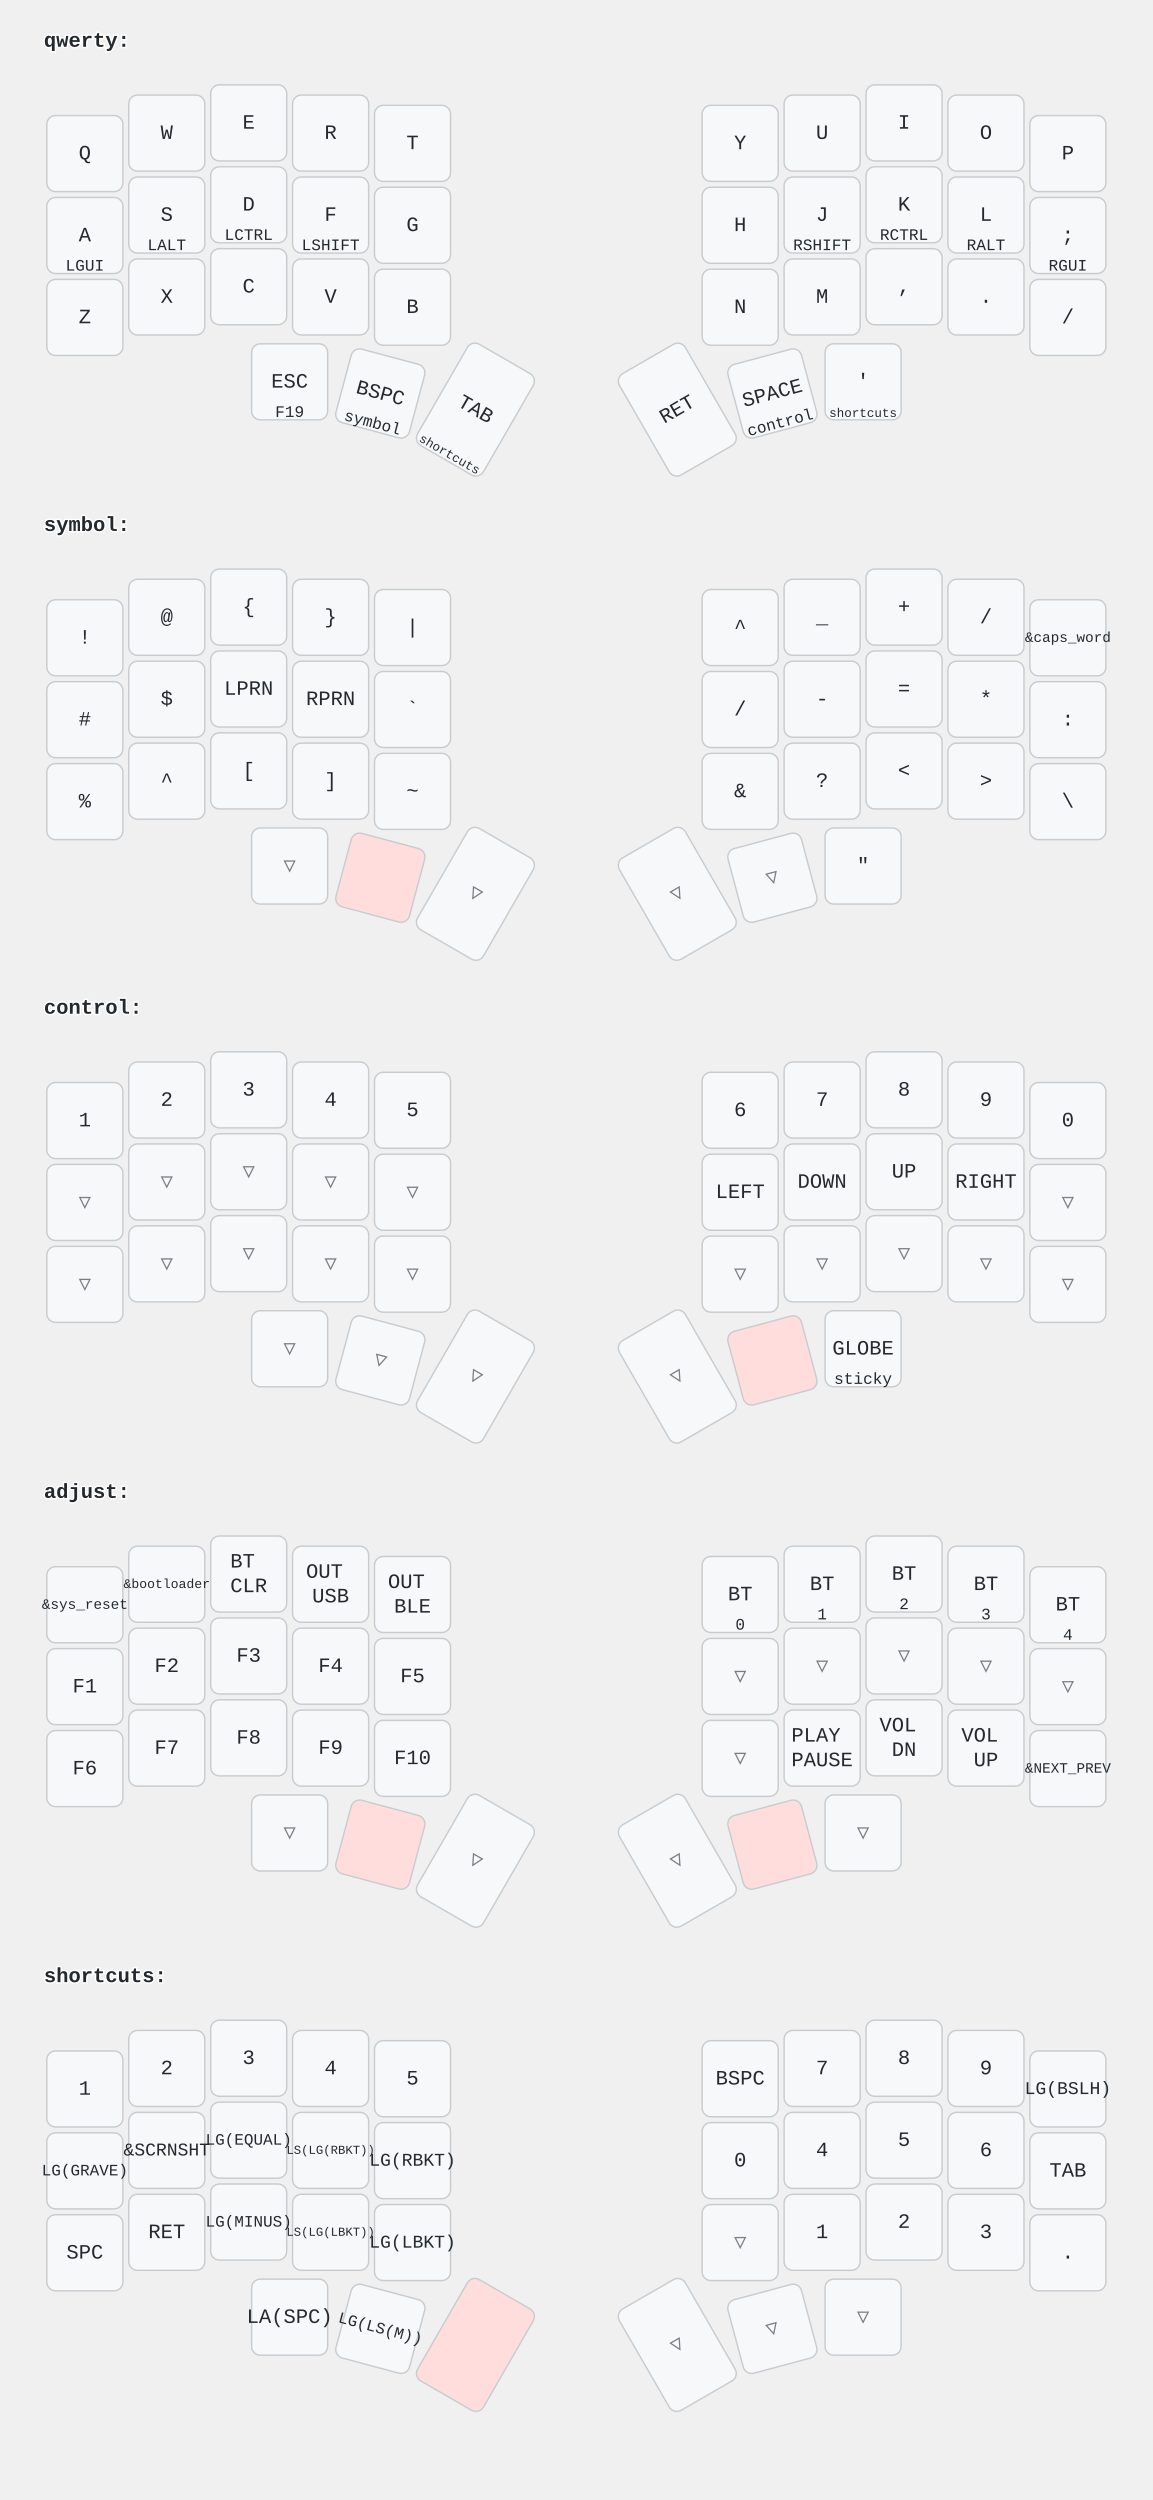
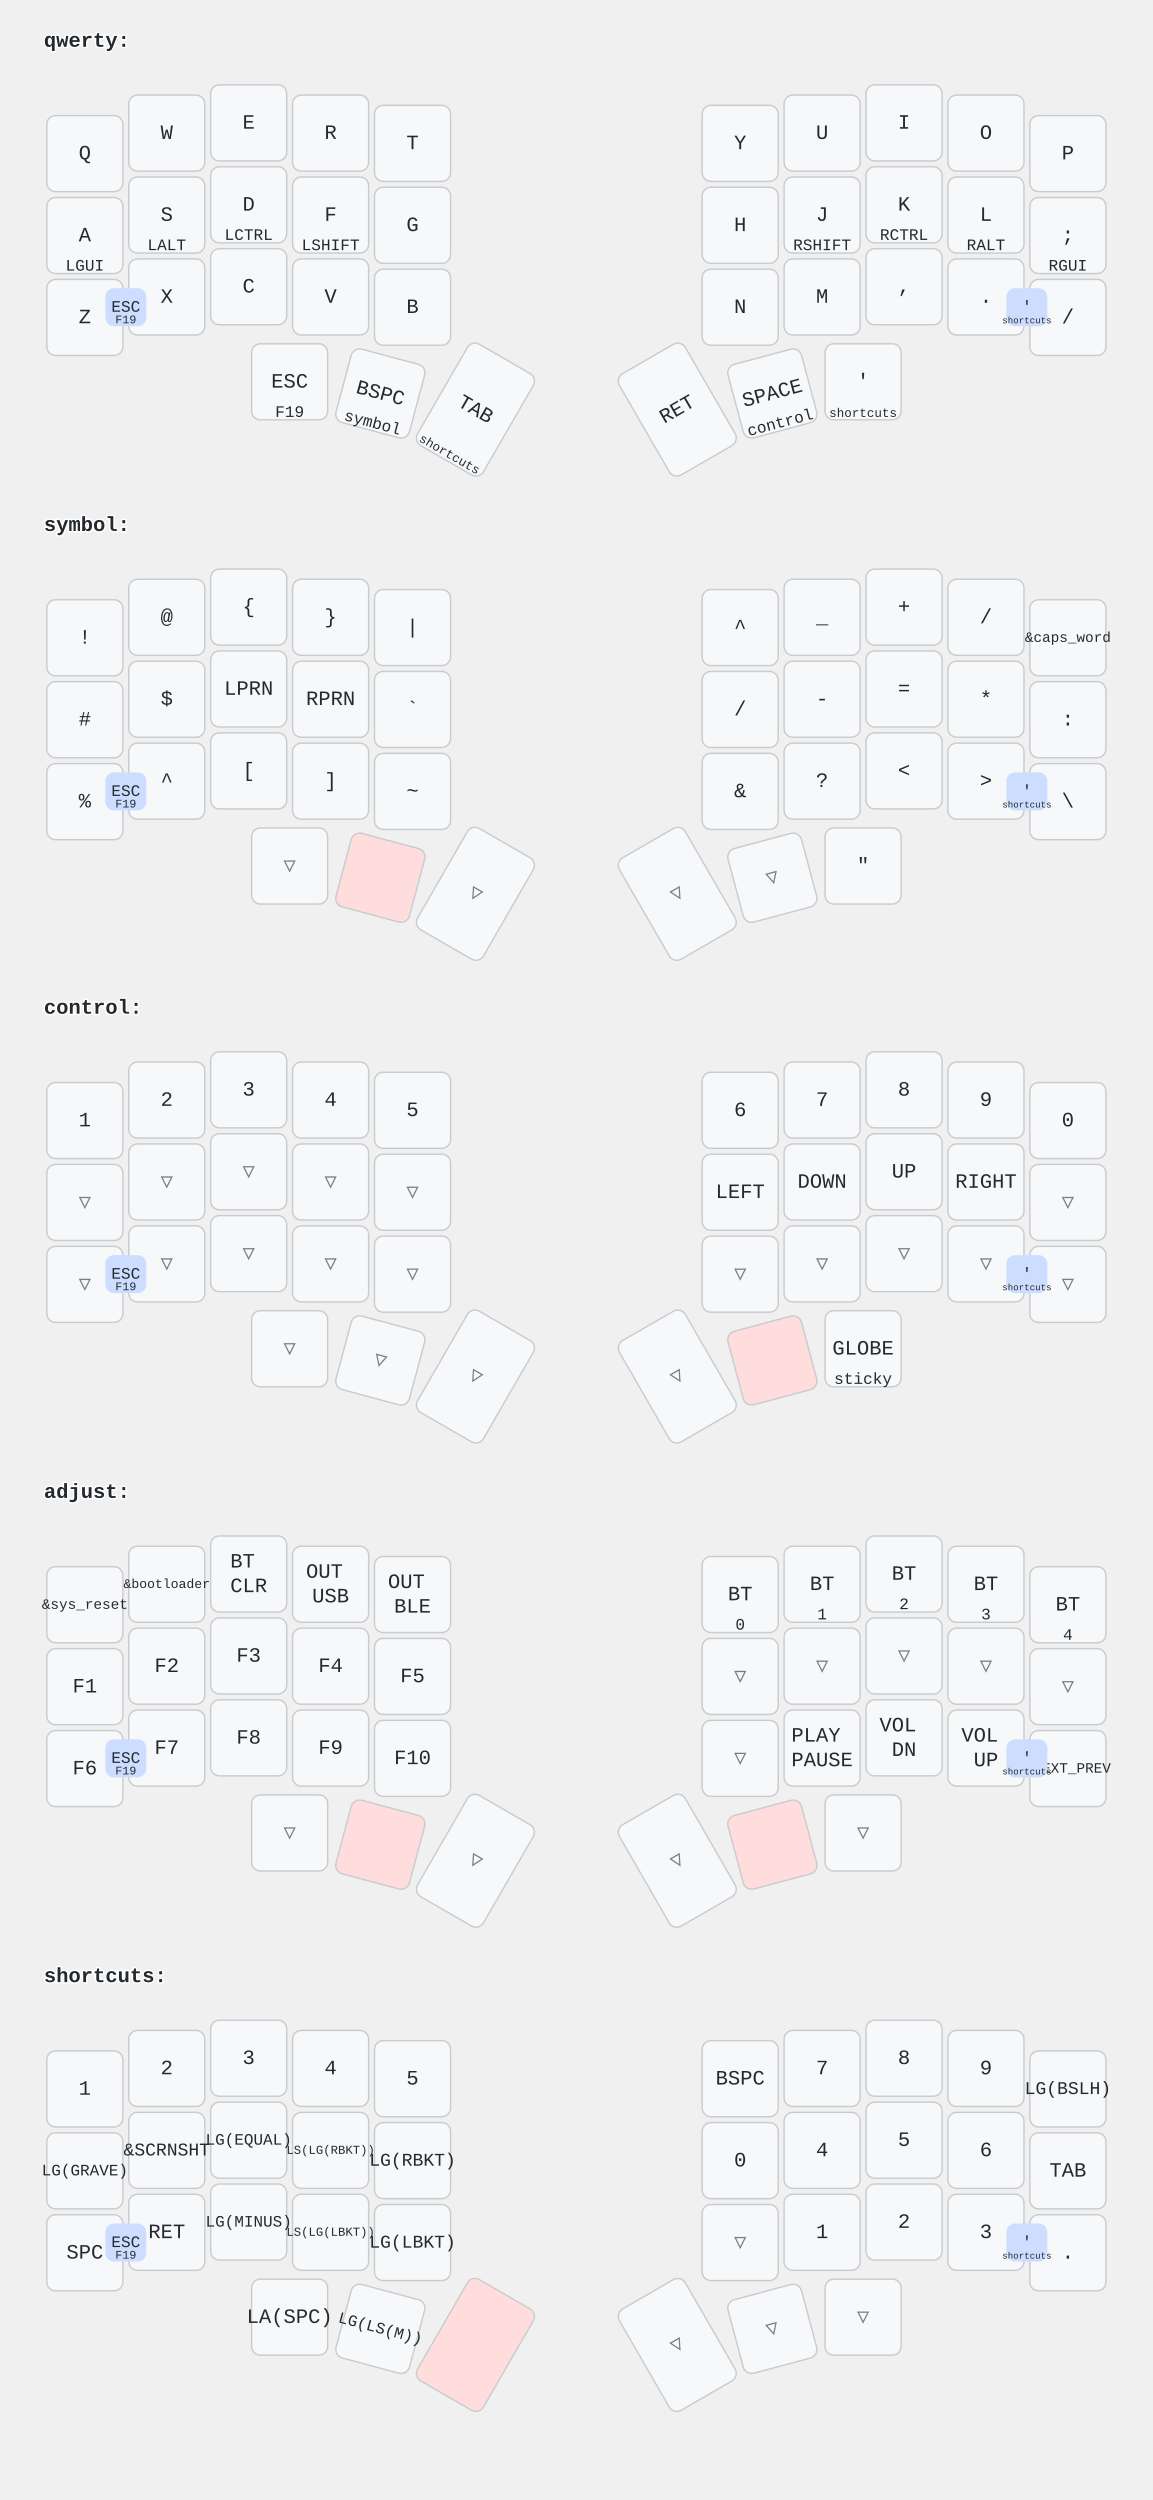
<svg xmlns="http://www.w3.org/2000/svg" width="788" height="1709" viewBox="0 0 788 1709" class="keymap">
  <style>/* inherit to force styles through use tags */
svg path {
    fill: inherit;
}

/* font and background color specifications */
svg.keymap {
    font-family: SFMono-Regular,Consolas,Liberation Mono,Menlo,monospace;
    font-size: 14px;
    font-kerning: normal;
    text-rendering: optimizeLegibility;
    fill: #24292e;
}

/* default key styling */
rect.key {
    fill: #f6f8fa;
    stroke: #c9cccf;
    stroke-width: 1;
}

/* default key side styling, only used is draw_key_sides is set */
rect.side {
    filter: brightness(90%);
}

/* color accent for combo boxes */
rect.combo, rect.combo-separate {
    fill: #cdf;
}

/* color accent for held keys */
rect.held, rect.combo.held {
    fill: #fdd;
}

/* color accent for ghost (optional) keys */
rect.ghost, rect.combo.ghost {
    stroke-dasharray: 4, 4;
    stroke-width: 2;
}

text {
    text-anchor: middle;
    dominant-baseline: middle;
}

/* styling for layer labels */
text.label {
    font-weight: bold;
    text-anchor: start;
    stroke: white;
    stroke-width: 2;
    paint-order: stroke;
}

/* styling for combo tap, and key hold/shifted label text */
text.combo, text.hold, text.shifted {
    font-size: 11px;
}

text.hold {
    text-anchor: middle;
    dominant-baseline: auto;
}

text.shifted {
    text-anchor: middle;
    dominant-baseline: hanging;
}

/* styling for hold/shifted label text in combo box */
text.combo.hold, text.combo.shifted {
    font-size: 8px;
}

/* lighter symbol for transparent keys */
text.trans {
    fill: #7b7e81;
}

/* styling for combo dendrons */
path.combo {
    stroke-width: 1;
    stroke: gray;
    fill: none;
}

/* Start Tabler Icons Cleanup */
/* cannot use height/width with glyphs */
.icon-tabler &gt; path {
    fill: inherit;
    stroke: inherit;
    stroke-width: 2;
}
/* hide tabler's default box */
.icon-tabler &gt; path[stroke="none"][fill="none"] {
    visibility: hidden;
}
/* End Tabler Icons Cleanup */
</style>
  <g transform="translate(30, 0)" class="layer-qwerty">
    <text x="0" y="28" class="label">qwerty:</text>
    <g transform="translate(0, 56)">
      <g transform="translate(28, 49)" class="key keypos-0">
        <rect rx="6" ry="6" x="-26" y="-26" width="52" height="52" class="key" />
        <text x="0" y="0" class="key tap">Q</text>
      </g>
      <g transform="translate(84, 35)" class="key keypos-1">
        <rect rx="6" ry="6" x="-26" y="-26" width="52" height="52" class="key" />
        <text x="0" y="0" class="key tap">W</text>
      </g>
      <g transform="translate(140, 28)" class="key keypos-2">
        <rect rx="6" ry="6" x="-26" y="-26" width="52" height="52" class="key" />
        <text x="0" y="0" class="key tap">E</text>
      </g>
      <g transform="translate(196, 35)" class="key keypos-3">
        <rect rx="6" ry="6" x="-26" y="-26" width="52" height="52" class="key" />
        <text x="0" y="0" class="key tap">R</text>
      </g>
      <g transform="translate(252, 42)" class="key keypos-4">
        <rect rx="6" ry="6" x="-26" y="-26" width="52" height="52" class="key" />
        <text x="0" y="0" class="key tap">T</text>
      </g>
      <g transform="translate(476, 42)" class="key keypos-5">
        <rect rx="6" ry="6" x="-26" y="-26" width="52" height="52" class="key" />
        <text x="0" y="0" class="key tap">Y</text>
      </g>
      <g transform="translate(532, 35)" class="key keypos-6">
        <rect rx="6" ry="6" x="-26" y="-26" width="52" height="52" class="key" />
        <text x="0" y="0" class="key tap">U</text>
      </g>
      <g transform="translate(588, 28)" class="key keypos-7">
        <rect rx="6" ry="6" x="-26" y="-26" width="52" height="52" class="key" />
        <text x="0" y="0" class="key tap">I</text>
      </g>
      <g transform="translate(644, 35)" class="key keypos-8">
        <rect rx="6" ry="6" x="-26" y="-26" width="52" height="52" class="key" />
        <text x="0" y="0" class="key tap">O</text>
      </g>
      <g transform="translate(700, 49)" class="key keypos-9">
        <rect rx="6" ry="6" x="-26" y="-26" width="52" height="52" class="key" />
        <text x="0" y="0" class="key tap">P</text>
      </g>
      <g transform="translate(28, 105)" class="key keypos-10">
        <rect rx="6" ry="6" x="-26" y="-26" width="52" height="52" class="key" />
        <text x="0" y="0" class="key tap">A</text>
        <text x="0" y="24" class="key hold">LGUI</text>
      </g>
      <g transform="translate(84, 91)" class="key keypos-11">
        <rect rx="6" ry="6" x="-26" y="-26" width="52" height="52" class="key" />
        <text x="0" y="0" class="key tap">S</text>
        <text x="0" y="24" class="key hold">LALT</text>
      </g>
      <g transform="translate(140, 84)" class="key keypos-12">
        <rect rx="6" ry="6" x="-26" y="-26" width="52" height="52" class="key" />
        <text x="0" y="0" class="key tap">D</text>
        <text x="0" y="24" class="key hold">LCTRL</text>
      </g>
      <g transform="translate(196, 91)" class="key keypos-13">
        <rect rx="6" ry="6" x="-26" y="-26" width="52" height="52" class="key" />
        <text x="0" y="0" class="key tap">F</text>
        <text x="0" y="24" class="key hold">LSHIFT</text>
      </g>
      <g transform="translate(252, 98)" class="key keypos-14">
        <rect rx="6" ry="6" x="-26" y="-26" width="52" height="52" class="key" />
        <text x="0" y="0" class="key tap">G</text>
      </g>
      <g transform="translate(476, 98)" class="key keypos-15">
        <rect rx="6" ry="6" x="-26" y="-26" width="52" height="52" class="key" />
        <text x="0" y="0" class="key tap">H</text>
      </g>
      <g transform="translate(532, 91)" class="key keypos-16">
        <rect rx="6" ry="6" x="-26" y="-26" width="52" height="52" class="key" />
        <text x="0" y="0" class="key tap">J</text>
        <text x="0" y="24" class="key hold">RSHIFT</text>
      </g>
      <g transform="translate(588, 84)" class="key keypos-17">
        <rect rx="6" ry="6" x="-26" y="-26" width="52" height="52" class="key" />
        <text x="0" y="0" class="key tap">K</text>
        <text x="0" y="24" class="key hold">RCTRL</text>
      </g>
      <g transform="translate(644, 91)" class="key keypos-18">
        <rect rx="6" ry="6" x="-26" y="-26" width="52" height="52" class="key" />
        <text x="0" y="0" class="key tap">L</text>
        <text x="0" y="24" class="key hold">RALT</text>
      </g>
      <g transform="translate(700, 105)" class="key keypos-19">
        <rect rx="6" ry="6" x="-26" y="-26" width="52" height="52" class="key" />
        <text x="0" y="0" class="key tap">;</text>
        <text x="0" y="24" class="key hold">RGUI</text>
      </g>
      <g transform="translate(28, 161)" class="key keypos-20">
        <rect rx="6" ry="6" x="-26" y="-26" width="52" height="52" class="key" />
        <text x="0" y="0" class="key tap">Z</text>
      </g>
      <g transform="translate(84, 147)" class="key keypos-21">
        <rect rx="6" ry="6" x="-26" y="-26" width="52" height="52" class="key" />
        <text x="0" y="0" class="key tap">X</text>
      </g>
      <g transform="translate(140, 140)" class="key keypos-22">
        <rect rx="6" ry="6" x="-26" y="-26" width="52" height="52" class="key" />
        <text x="0" y="0" class="key tap">C</text>
      </g>
      <g transform="translate(196, 147)" class="key keypos-23">
        <rect rx="6" ry="6" x="-26" y="-26" width="52" height="52" class="key" />
        <text x="0" y="0" class="key tap">V</text>
      </g>
      <g transform="translate(252, 154)" class="key keypos-24">
        <rect rx="6" ry="6" x="-26" y="-26" width="52" height="52" class="key" />
        <text x="0" y="0" class="key tap">B</text>
      </g>
      <g transform="translate(476, 154)" class="key keypos-25">
        <rect rx="6" ry="6" x="-26" y="-26" width="52" height="52" class="key" />
        <text x="0" y="0" class="key tap">N</text>
      </g>
      <g transform="translate(532, 147)" class="key keypos-26">
        <rect rx="6" ry="6" x="-26" y="-26" width="52" height="52" class="key" />
        <text x="0" y="0" class="key tap">M</text>
      </g>
      <g transform="translate(588, 140)" class="key keypos-27">
        <rect rx="6" ry="6" x="-26" y="-26" width="52" height="52" class="key" />
        <text x="0" y="0" class="key tap">,</text>
      </g>
      <g transform="translate(644, 147)" class="key keypos-28">
        <rect rx="6" ry="6" x="-26" y="-26" width="52" height="52" class="key" />
        <text x="0" y="0" class="key tap">.</text>
      </g>
      <g transform="translate(700, 161)" class="key keypos-29">
        <rect rx="6" ry="6" x="-26" y="-26" width="52" height="52" class="key" />
        <text x="0" y="0" class="key tap">/</text>
      </g>
      <g transform="translate(168, 205)" class="key keypos-30">
        <rect rx="6" ry="6" x="-26" y="-26" width="52" height="52" class="key" />
        <text x="0" y="0" class="key tap">ESC</text>
        <text x="0" y="24" class="key hold">F19</text>
      </g>
      <g transform="translate(230, 213) rotate(15.0)" class="key keypos-31">
        <rect rx="6" ry="6" x="-26" y="-26" width="52" height="52" class="key" />
        <text x="0" y="0" class="key tap">BSPC</text>
        <text x="0" y="24" class="key hold">symbol</text>
      </g>
      <g transform="translate(295, 224) rotate(30.0)" class="key keypos-32">
        <rect rx="6" ry="6" x="-26" y="-40" width="52" height="80" class="key" />
        <text x="0" y="0" class="key tap">TAB</text>
        <text x="0" y="38" class="key hold">
          <tspan style="font-size: 78%">shortcuts</tspan>
        </text>
      </g>
      <g transform="translate(433, 224) rotate(-30.0)" class="key keypos-33">
        <rect rx="6" ry="6" x="-26" y="-40" width="52" height="80" class="key" />
        <text x="0" y="0" class="key tap">RET</text>
      </g>
      <g transform="translate(498, 213) rotate(-15.0)" class="key keypos-34">
        <rect rx="6" ry="6" x="-26" y="-26" width="52" height="52" class="key" />
        <text x="0" y="0" class="key tap">SPACE</text>
        <text x="0" y="24" class="key hold">control</text>
      </g>
      <g transform="translate(560, 205)" class="key keypos-35">
        <rect rx="6" ry="6" x="-26" y="-26" width="52" height="52" class="key" />
        <text x="0" y="0" class="key tap">'</text>
        <text x="0" y="24" class="key hold">
          <tspan style="font-size: 78%">shortcuts</tspan>
        </text>
      </g>
+       <g class="combo combopos-0">
+         <rect rx="6" ry="6" x="42" y="141" width="28" height="26" class="combo" />
+         <text x="56" y="154" class="combo tap">ESC</text>
+         <text x="56" y="165" class="combo hold">F19</text>
+       </g>
+       <g class="combo combopos-1">
+         <rect rx="6" ry="6" x="658" y="141" width="28" height="26" class="combo" />
+         <text x="672" y="154" class="combo tap">'</text>
+         <text x="672" y="165" class="combo hold">
+           <tspan style="font-size: 78%">shortcuts</tspan>
+         </text>
+       </g>
    </g>
  </g>
  <g transform="translate(30, 331)" class="layer-symbol">
    <text x="0" y="28" class="label">symbol:</text>
    <g transform="translate(0, 56)">
      <g transform="translate(28, 49)" class="key keypos-0">
        <rect rx="6" ry="6" x="-26" y="-26" width="52" height="52" class="key" />
        <text x="0" y="0" class="key tap">!</text>
      </g>
      <g transform="translate(84, 35)" class="key keypos-1">
        <rect rx="6" ry="6" x="-26" y="-26" width="52" height="52" class="key" />
        <text x="0" y="0" class="key tap">@</text>
      </g>
      <g transform="translate(140, 28)" class="key keypos-2">
        <rect rx="6" ry="6" x="-26" y="-26" width="52" height="52" class="key" />
        <text x="0" y="0" class="key tap">{</text>
      </g>
      <g transform="translate(196, 35)" class="key keypos-3">
        <rect rx="6" ry="6" x="-26" y="-26" width="52" height="52" class="key" />
        <text x="0" y="0" class="key tap">}</text>
      </g>
      <g transform="translate(252, 42)" class="key keypos-4">
        <rect rx="6" ry="6" x="-26" y="-26" width="52" height="52" class="key" />
        <text x="0" y="0" class="key tap">|</text>
      </g>
      <g transform="translate(476, 42)" class="key keypos-5">
        <rect rx="6" ry="6" x="-26" y="-26" width="52" height="52" class="key" />
        <text x="0" y="0" class="key tap">^</text>
      </g>
      <g transform="translate(532, 35)" class="key keypos-6">
        <rect rx="6" ry="6" x="-26" y="-26" width="52" height="52" class="key" />
        <text x="0" y="0" class="key tap">_</text>
      </g>
      <g transform="translate(588, 28)" class="key keypos-7">
        <rect rx="6" ry="6" x="-26" y="-26" width="52" height="52" class="key" />
        <text x="0" y="0" class="key tap">+</text>
      </g>
      <g transform="translate(644, 35)" class="key keypos-8">
        <rect rx="6" ry="6" x="-26" y="-26" width="52" height="52" class="key" />
        <text x="0" y="0" class="key tap">/</text>
      </g>
      <g transform="translate(700, 49)" class="key keypos-9">
        <rect rx="6" ry="6" x="-26" y="-26" width="52" height="52" class="key" />
        <text x="0" y="0" class="key tap">
          <tspan style="font-size: 70%">&amp;caps_word</tspan>
        </text>
      </g>
      <g transform="translate(28, 105)" class="key keypos-10">
        <rect rx="6" ry="6" x="-26" y="-26" width="52" height="52" class="key" />
        <text x="0" y="0" class="key tap">#</text>
      </g>
      <g transform="translate(84, 91)" class="key keypos-11">
        <rect rx="6" ry="6" x="-26" y="-26" width="52" height="52" class="key" />
        <text x="0" y="0" class="key tap">$</text>
      </g>
      <g transform="translate(140, 84)" class="key keypos-12">
        <rect rx="6" ry="6" x="-26" y="-26" width="52" height="52" class="key" />
        <text x="0" y="0" class="key tap">LPRN</text>
      </g>
      <g transform="translate(196, 91)" class="key keypos-13">
        <rect rx="6" ry="6" x="-26" y="-26" width="52" height="52" class="key" />
        <text x="0" y="0" class="key tap">RPRN</text>
      </g>
      <g transform="translate(252, 98)" class="key keypos-14">
        <rect rx="6" ry="6" x="-26" y="-26" width="52" height="52" class="key" />
        <text x="0" y="0" class="key tap">`</text>
      </g>
      <g transform="translate(476, 98)" class="key keypos-15">
        <rect rx="6" ry="6" x="-26" y="-26" width="52" height="52" class="key" />
        <text x="0" y="0" class="key tap">/</text>
      </g>
      <g transform="translate(532, 91)" class="key keypos-16">
        <rect rx="6" ry="6" x="-26" y="-26" width="52" height="52" class="key" />
        <text x="0" y="0" class="key tap">-</text>
      </g>
      <g transform="translate(588, 84)" class="key keypos-17">
        <rect rx="6" ry="6" x="-26" y="-26" width="52" height="52" class="key" />
        <text x="0" y="0" class="key tap">=</text>
      </g>
      <g transform="translate(644, 91)" class="key keypos-18">
        <rect rx="6" ry="6" x="-26" y="-26" width="52" height="52" class="key" />
        <text x="0" y="0" class="key tap">*</text>
      </g>
      <g transform="translate(700, 105)" class="key keypos-19">
        <rect rx="6" ry="6" x="-26" y="-26" width="52" height="52" class="key" />
        <text x="0" y="0" class="key tap">:</text>
      </g>
      <g transform="translate(28, 161)" class="key keypos-20">
        <rect rx="6" ry="6" x="-26" y="-26" width="52" height="52" class="key" />
        <text x="0" y="0" class="key tap">%</text>
      </g>
      <g transform="translate(84, 147)" class="key keypos-21">
        <rect rx="6" ry="6" x="-26" y="-26" width="52" height="52" class="key" />
        <text x="0" y="0" class="key tap">^</text>
      </g>
      <g transform="translate(140, 140)" class="key keypos-22">
        <rect rx="6" ry="6" x="-26" y="-26" width="52" height="52" class="key" />
        <text x="0" y="0" class="key tap">[</text>
      </g>
      <g transform="translate(196, 147)" class="key keypos-23">
        <rect rx="6" ry="6" x="-26" y="-26" width="52" height="52" class="key" />
        <text x="0" y="0" class="key tap">]</text>
      </g>
      <g transform="translate(252, 154)" class="key keypos-24">
        <rect rx="6" ry="6" x="-26" y="-26" width="52" height="52" class="key" />
        <text x="0" y="0" class="key tap">~</text>
      </g>
      <g transform="translate(476, 154)" class="key keypos-25">
        <rect rx="6" ry="6" x="-26" y="-26" width="52" height="52" class="key" />
        <text x="0" y="0" class="key tap">&amp;</text>
      </g>
      <g transform="translate(532, 147)" class="key keypos-26">
        <rect rx="6" ry="6" x="-26" y="-26" width="52" height="52" class="key" />
        <text x="0" y="0" class="key tap">?</text>
      </g>
      <g transform="translate(588, 140)" class="key keypos-27">
        <rect rx="6" ry="6" x="-26" y="-26" width="52" height="52" class="key" />
        <text x="0" y="0" class="key tap">&lt;</text>
      </g>
      <g transform="translate(644, 147)" class="key keypos-28">
        <rect rx="6" ry="6" x="-26" y="-26" width="52" height="52" class="key" />
        <text x="0" y="0" class="key tap">&gt;</text>
      </g>
      <g transform="translate(700, 161)" class="key keypos-29">
        <rect rx="6" ry="6" x="-26" y="-26" width="52" height="52" class="key" />
        <text x="0" y="0" class="key tap">\</text>
      </g>
      <g transform="translate(168, 205)" class="key trans keypos-30">
        <rect rx="6" ry="6" x="-26" y="-26" width="52" height="52" class="key trans" />
        <text x="0" y="0" class="key trans tap">▽</text>
      </g>
      <g transform="translate(230, 213) rotate(15.0)" class="key held keypos-31">
        <rect rx="6" ry="6" x="-26" y="-26" width="52" height="52" class="key held" />
      </g>
      <g transform="translate(295, 224) rotate(30.0)" class="key trans keypos-32">
        <rect rx="6" ry="6" x="-26" y="-40" width="52" height="80" class="key trans" />
        <text x="0" y="0" class="key trans tap">▽</text>
      </g>
      <g transform="translate(433, 224) rotate(-30.0)" class="key trans keypos-33">
        <rect rx="6" ry="6" x="-26" y="-40" width="52" height="80" class="key trans" />
        <text x="0" y="0" class="key trans tap">▽</text>
      </g>
      <g transform="translate(498, 213) rotate(-15.0)" class="key trans keypos-34">
        <rect rx="6" ry="6" x="-26" y="-26" width="52" height="52" class="key trans" />
        <text x="0" y="0" class="key trans tap">▽</text>
      </g>
      <g transform="translate(560, 205)" class="key keypos-35">
        <rect rx="6" ry="6" x="-26" y="-26" width="52" height="52" class="key" />
        <text x="0" y="0" class="key tap">"</text>
      </g>
+       <g class="combo combopos-0">
+         <rect rx="6" ry="6" x="42" y="141" width="28" height="26" class="combo" />
+         <text x="56" y="154" class="combo tap">ESC</text>
+         <text x="56" y="165" class="combo hold">F19</text>
+       </g>
+       <g class="combo combopos-1">
+         <rect rx="6" ry="6" x="658" y="141" width="28" height="26" class="combo" />
+         <text x="672" y="154" class="combo tap">'</text>
+         <text x="672" y="165" class="combo hold">
+           <tspan style="font-size: 78%">shortcuts</tspan>
+         </text>
+       </g>
    </g>
  </g>
  <g transform="translate(30, 661)" class="layer-control">
    <text x="0" y="28" class="label">control:</text>
    <g transform="translate(0, 56)">
      <g transform="translate(28, 49)" class="key keypos-0">
        <rect rx="6" ry="6" x="-26" y="-26" width="52" height="52" class="key" />
        <text x="0" y="0" class="key tap">1</text>
      </g>
      <g transform="translate(84, 35)" class="key keypos-1">
        <rect rx="6" ry="6" x="-26" y="-26" width="52" height="52" class="key" />
        <text x="0" y="0" class="key tap">2</text>
      </g>
      <g transform="translate(140, 28)" class="key keypos-2">
        <rect rx="6" ry="6" x="-26" y="-26" width="52" height="52" class="key" />
        <text x="0" y="0" class="key tap">3</text>
      </g>
      <g transform="translate(196, 35)" class="key keypos-3">
        <rect rx="6" ry="6" x="-26" y="-26" width="52" height="52" class="key" />
        <text x="0" y="0" class="key tap">4</text>
      </g>
      <g transform="translate(252, 42)" class="key keypos-4">
        <rect rx="6" ry="6" x="-26" y="-26" width="52" height="52" class="key" />
        <text x="0" y="0" class="key tap">5</text>
      </g>
      <g transform="translate(476, 42)" class="key keypos-5">
        <rect rx="6" ry="6" x="-26" y="-26" width="52" height="52" class="key" />
        <text x="0" y="0" class="key tap">6</text>
      </g>
      <g transform="translate(532, 35)" class="key keypos-6">
        <rect rx="6" ry="6" x="-26" y="-26" width="52" height="52" class="key" />
        <text x="0" y="0" class="key tap">7</text>
      </g>
      <g transform="translate(588, 28)" class="key keypos-7">
        <rect rx="6" ry="6" x="-26" y="-26" width="52" height="52" class="key" />
        <text x="0" y="0" class="key tap">8</text>
      </g>
      <g transform="translate(644, 35)" class="key keypos-8">
        <rect rx="6" ry="6" x="-26" y="-26" width="52" height="52" class="key" />
        <text x="0" y="0" class="key tap">9</text>
      </g>
      <g transform="translate(700, 49)" class="key keypos-9">
        <rect rx="6" ry="6" x="-26" y="-26" width="52" height="52" class="key" />
        <text x="0" y="0" class="key tap">0</text>
      </g>
      <g transform="translate(28, 105)" class="key trans keypos-10">
        <rect rx="6" ry="6" x="-26" y="-26" width="52" height="52" class="key trans" />
        <text x="0" y="0" class="key trans tap">▽</text>
      </g>
      <g transform="translate(84, 91)" class="key trans keypos-11">
        <rect rx="6" ry="6" x="-26" y="-26" width="52" height="52" class="key trans" />
        <text x="0" y="0" class="key trans tap">▽</text>
      </g>
      <g transform="translate(140, 84)" class="key trans keypos-12">
        <rect rx="6" ry="6" x="-26" y="-26" width="52" height="52" class="key trans" />
        <text x="0" y="0" class="key trans tap">▽</text>
      </g>
      <g transform="translate(196, 91)" class="key trans keypos-13">
        <rect rx="6" ry="6" x="-26" y="-26" width="52" height="52" class="key trans" />
        <text x="0" y="0" class="key trans tap">▽</text>
      </g>
      <g transform="translate(252, 98)" class="key trans keypos-14">
        <rect rx="6" ry="6" x="-26" y="-26" width="52" height="52" class="key trans" />
        <text x="0" y="0" class="key trans tap">▽</text>
      </g>
      <g transform="translate(476, 98)" class="key keypos-15">
        <rect rx="6" ry="6" x="-26" y="-26" width="52" height="52" class="key" />
        <text x="0" y="0" class="key tap">LEFT</text>
      </g>
      <g transform="translate(532, 91)" class="key keypos-16">
        <rect rx="6" ry="6" x="-26" y="-26" width="52" height="52" class="key" />
        <text x="0" y="0" class="key tap">DOWN</text>
      </g>
      <g transform="translate(588, 84)" class="key keypos-17">
        <rect rx="6" ry="6" x="-26" y="-26" width="52" height="52" class="key" />
        <text x="0" y="0" class="key tap">UP</text>
      </g>
      <g transform="translate(644, 91)" class="key keypos-18">
        <rect rx="6" ry="6" x="-26" y="-26" width="52" height="52" class="key" />
        <text x="0" y="0" class="key tap">RIGHT</text>
      </g>
      <g transform="translate(700, 105)" class="key trans keypos-19">
        <rect rx="6" ry="6" x="-26" y="-26" width="52" height="52" class="key trans" />
        <text x="0" y="0" class="key trans tap">▽</text>
      </g>
      <g transform="translate(28, 161)" class="key trans keypos-20">
        <rect rx="6" ry="6" x="-26" y="-26" width="52" height="52" class="key trans" />
        <text x="0" y="0" class="key trans tap">▽</text>
      </g>
      <g transform="translate(84, 147)" class="key trans keypos-21">
        <rect rx="6" ry="6" x="-26" y="-26" width="52" height="52" class="key trans" />
        <text x="0" y="0" class="key trans tap">▽</text>
      </g>
      <g transform="translate(140, 140)" class="key trans keypos-22">
        <rect rx="6" ry="6" x="-26" y="-26" width="52" height="52" class="key trans" />
        <text x="0" y="0" class="key trans tap">▽</text>
      </g>
      <g transform="translate(196, 147)" class="key trans keypos-23">
        <rect rx="6" ry="6" x="-26" y="-26" width="52" height="52" class="key trans" />
        <text x="0" y="0" class="key trans tap">▽</text>
      </g>
      <g transform="translate(252, 154)" class="key trans keypos-24">
        <rect rx="6" ry="6" x="-26" y="-26" width="52" height="52" class="key trans" />
        <text x="0" y="0" class="key trans tap">▽</text>
      </g>
      <g transform="translate(476, 154)" class="key trans keypos-25">
        <rect rx="6" ry="6" x="-26" y="-26" width="52" height="52" class="key trans" />
        <text x="0" y="0" class="key trans tap">▽</text>
      </g>
      <g transform="translate(532, 147)" class="key trans keypos-26">
        <rect rx="6" ry="6" x="-26" y="-26" width="52" height="52" class="key trans" />
        <text x="0" y="0" class="key trans tap">▽</text>
      </g>
      <g transform="translate(588, 140)" class="key trans keypos-27">
        <rect rx="6" ry="6" x="-26" y="-26" width="52" height="52" class="key trans" />
        <text x="0" y="0" class="key trans tap">▽</text>
      </g>
      <g transform="translate(644, 147)" class="key trans keypos-28">
        <rect rx="6" ry="6" x="-26" y="-26" width="52" height="52" class="key trans" />
        <text x="0" y="0" class="key trans tap">▽</text>
      </g>
      <g transform="translate(700, 161)" class="key trans keypos-29">
        <rect rx="6" ry="6" x="-26" y="-26" width="52" height="52" class="key trans" />
        <text x="0" y="0" class="key trans tap">▽</text>
      </g>
      <g transform="translate(168, 205)" class="key trans keypos-30">
        <rect rx="6" ry="6" x="-26" y="-26" width="52" height="52" class="key trans" />
        <text x="0" y="0" class="key trans tap">▽</text>
      </g>
      <g transform="translate(230, 213) rotate(15.0)" class="key trans keypos-31">
        <rect rx="6" ry="6" x="-26" y="-26" width="52" height="52" class="key trans" />
        <text x="0" y="0" class="key trans tap">▽</text>
      </g>
      <g transform="translate(295, 224) rotate(30.0)" class="key trans keypos-32">
        <rect rx="6" ry="6" x="-26" y="-40" width="52" height="80" class="key trans" />
        <text x="0" y="0" class="key trans tap">▽</text>
      </g>
      <g transform="translate(433, 224) rotate(-30.0)" class="key trans keypos-33">
        <rect rx="6" ry="6" x="-26" y="-40" width="52" height="80" class="key trans" />
        <text x="0" y="0" class="key trans tap">▽</text>
      </g>
      <g transform="translate(498, 213) rotate(-15.0)" class="key held keypos-34">
        <rect rx="6" ry="6" x="-26" y="-26" width="52" height="52" class="key held" />
      </g>
      <g transform="translate(560, 205)" class="key keypos-35">
        <rect rx="6" ry="6" x="-26" y="-26" width="52" height="52" class="key" />
        <text x="0" y="0" class="key tap">GLOBE</text>
        <text x="0" y="24" class="key hold">sticky</text>
      </g>
+       <g class="combo combopos-0">
+         <rect rx="6" ry="6" x="42" y="141" width="28" height="26" class="combo" />
+         <text x="56" y="154" class="combo tap">ESC</text>
+         <text x="56" y="165" class="combo hold">F19</text>
+       </g>
+       <g class="combo combopos-1">
+         <rect rx="6" ry="6" x="658" y="141" width="28" height="26" class="combo" />
+         <text x="672" y="154" class="combo tap">'</text>
+         <text x="672" y="165" class="combo hold">
+           <tspan style="font-size: 78%">shortcuts</tspan>
+         </text>
+       </g>
    </g>
  </g>
  <g transform="translate(30, 992)" class="layer-adjust">
    <text x="0" y="28" class="label">adjust:</text>
    <g transform="translate(0, 56)">
      <g transform="translate(28, 49)" class="key keypos-0">
        <rect rx="6" ry="6" x="-26" y="-26" width="52" height="52" class="key" />
        <text x="0" y="0" class="key tap">
          <tspan style="font-size: 70%">&amp;sys_reset</tspan>
        </text>
      </g>
      <g transform="translate(84, 35)" class="key keypos-1">
        <rect rx="6" ry="6" x="-26" y="-26" width="52" height="52" class="key" />
        <text x="0" y="0" class="key tap">
          <tspan style="font-size: 64%">&amp;bootloader</tspan>
        </text>
      </g>
      <g transform="translate(140, 28)" class="key keypos-2">
        <rect rx="6" ry="6" x="-26" y="-26" width="52" height="52" class="key" />
        <text x="0" y="0" class="key tap">
          <tspan x="0" dy="-0.6em">BT</tspan>
          <tspan x="0" dy="1.2em">CLR</tspan>
        </text>
      </g>
      <g transform="translate(196, 35)" class="key keypos-3">
        <rect rx="6" ry="6" x="-26" y="-26" width="52" height="52" class="key" />
        <text x="0" y="0" class="key tap">
          <tspan x="0" dy="-0.6em">OUT</tspan>
          <tspan x="0" dy="1.2em">USB</tspan>
        </text>
      </g>
      <g transform="translate(252, 42)" class="key keypos-4">
        <rect rx="6" ry="6" x="-26" y="-26" width="52" height="52" class="key" />
        <text x="0" y="0" class="key tap">
          <tspan x="0" dy="-0.6em">OUT</tspan>
          <tspan x="0" dy="1.2em">BLE</tspan>
        </text>
      </g>
      <g transform="translate(476, 42)" class="key keypos-5">
        <rect rx="6" ry="6" x="-26" y="-26" width="52" height="52" class="key" />
        <text x="0" y="0" class="key tap">BT</text>
        <text x="0" y="24" class="key hold">0</text>
      </g>
      <g transform="translate(532, 35)" class="key keypos-6">
        <rect rx="6" ry="6" x="-26" y="-26" width="52" height="52" class="key" />
        <text x="0" y="0" class="key tap">BT</text>
        <text x="0" y="24" class="key hold">1</text>
      </g>
      <g transform="translate(588, 28)" class="key keypos-7">
        <rect rx="6" ry="6" x="-26" y="-26" width="52" height="52" class="key" />
        <text x="0" y="0" class="key tap">BT</text>
        <text x="0" y="24" class="key hold">2</text>
      </g>
      <g transform="translate(644, 35)" class="key keypos-8">
        <rect rx="6" ry="6" x="-26" y="-26" width="52" height="52" class="key" />
        <text x="0" y="0" class="key tap">BT</text>
        <text x="0" y="24" class="key hold">3</text>
      </g>
      <g transform="translate(700, 49)" class="key keypos-9">
        <rect rx="6" ry="6" x="-26" y="-26" width="52" height="52" class="key" />
        <text x="0" y="0" class="key tap">BT</text>
        <text x="0" y="24" class="key hold">4</text>
      </g>
      <g transform="translate(28, 105)" class="key keypos-10">
        <rect rx="6" ry="6" x="-26" y="-26" width="52" height="52" class="key" />
        <text x="0" y="0" class="key tap">F1</text>
      </g>
      <g transform="translate(84, 91)" class="key keypos-11">
        <rect rx="6" ry="6" x="-26" y="-26" width="52" height="52" class="key" />
        <text x="0" y="0" class="key tap">F2</text>
      </g>
      <g transform="translate(140, 84)" class="key keypos-12">
        <rect rx="6" ry="6" x="-26" y="-26" width="52" height="52" class="key" />
        <text x="0" y="0" class="key tap">F3</text>
      </g>
      <g transform="translate(196, 91)" class="key keypos-13">
        <rect rx="6" ry="6" x="-26" y="-26" width="52" height="52" class="key" />
        <text x="0" y="0" class="key tap">F4</text>
      </g>
      <g transform="translate(252, 98)" class="key keypos-14">
        <rect rx="6" ry="6" x="-26" y="-26" width="52" height="52" class="key" />
        <text x="0" y="0" class="key tap">F5</text>
      </g>
      <g transform="translate(476, 98)" class="key trans keypos-15">
        <rect rx="6" ry="6" x="-26" y="-26" width="52" height="52" class="key trans" />
        <text x="0" y="0" class="key trans tap">▽</text>
      </g>
      <g transform="translate(532, 91)" class="key trans keypos-16">
        <rect rx="6" ry="6" x="-26" y="-26" width="52" height="52" class="key trans" />
        <text x="0" y="0" class="key trans tap">▽</text>
      </g>
      <g transform="translate(588, 84)" class="key trans keypos-17">
        <rect rx="6" ry="6" x="-26" y="-26" width="52" height="52" class="key trans" />
        <text x="0" y="0" class="key trans tap">▽</text>
      </g>
      <g transform="translate(644, 91)" class="key trans keypos-18">
        <rect rx="6" ry="6" x="-26" y="-26" width="52" height="52" class="key trans" />
        <text x="0" y="0" class="key trans tap">▽</text>
      </g>
      <g transform="translate(700, 105)" class="key trans keypos-19">
        <rect rx="6" ry="6" x="-26" y="-26" width="52" height="52" class="key trans" />
        <text x="0" y="0" class="key trans tap">▽</text>
      </g>
      <g transform="translate(28, 161)" class="key keypos-20">
        <rect rx="6" ry="6" x="-26" y="-26" width="52" height="52" class="key" />
        <text x="0" y="0" class="key tap">F6</text>
      </g>
      <g transform="translate(84, 147)" class="key keypos-21">
        <rect rx="6" ry="6" x="-26" y="-26" width="52" height="52" class="key" />
        <text x="0" y="0" class="key tap">F7</text>
      </g>
      <g transform="translate(140, 140)" class="key keypos-22">
        <rect rx="6" ry="6" x="-26" y="-26" width="52" height="52" class="key" />
        <text x="0" y="0" class="key tap">F8</text>
      </g>
      <g transform="translate(196, 147)" class="key keypos-23">
        <rect rx="6" ry="6" x="-26" y="-26" width="52" height="52" class="key" />
        <text x="0" y="0" class="key tap">F9</text>
      </g>
      <g transform="translate(252, 154)" class="key keypos-24">
        <rect rx="6" ry="6" x="-26" y="-26" width="52" height="52" class="key" />
        <text x="0" y="0" class="key tap">F10</text>
      </g>
      <g transform="translate(476, 154)" class="key trans keypos-25">
        <rect rx="6" ry="6" x="-26" y="-26" width="52" height="52" class="key trans" />
        <text x="0" y="0" class="key trans tap">▽</text>
      </g>
      <g transform="translate(532, 147)" class="key keypos-26">
        <rect rx="6" ry="6" x="-26" y="-26" width="52" height="52" class="key" />
        <text x="0" y="0" class="key tap">
          <tspan x="0" dy="-0.6em">PLAY</tspan>
          <tspan x="0" dy="1.2em">PAUSE</tspan>
        </text>
      </g>
      <g transform="translate(588, 140)" class="key keypos-27">
        <rect rx="6" ry="6" x="-26" y="-26" width="52" height="52" class="key" />
        <text x="0" y="0" class="key tap">
          <tspan x="0" dy="-0.6em">VOL</tspan>
          <tspan x="0" dy="1.2em">DN</tspan>
        </text>
      </g>
      <g transform="translate(644, 147)" class="key keypos-28">
        <rect rx="6" ry="6" x="-26" y="-26" width="52" height="52" class="key" />
        <text x="0" y="0" class="key tap">
          <tspan x="0" dy="-0.6em">VOL</tspan>
          <tspan x="0" dy="1.2em">UP</tspan>
        </text>
      </g>
      <g transform="translate(700, 161)" class="key keypos-29">
        <rect rx="6" ry="6" x="-26" y="-26" width="52" height="52" class="key" />
        <text x="0" y="0" class="key tap">
          <tspan style="font-size: 70%">&amp;NEXT_PREV</tspan>
        </text>
      </g>
      <g transform="translate(168, 205)" class="key trans keypos-30">
        <rect rx="6" ry="6" x="-26" y="-26" width="52" height="52" class="key trans" />
        <text x="0" y="0" class="key trans tap">▽</text>
      </g>
      <g transform="translate(230, 213) rotate(15.0)" class="key held keypos-31">
        <rect rx="6" ry="6" x="-26" y="-26" width="52" height="52" class="key held" />
      </g>
      <g transform="translate(295, 224) rotate(30.0)" class="key trans keypos-32">
        <rect rx="6" ry="6" x="-26" y="-40" width="52" height="80" class="key trans" />
        <text x="0" y="0" class="key trans tap">▽</text>
      </g>
      <g transform="translate(433, 224) rotate(-30.0)" class="key trans keypos-33">
        <rect rx="6" ry="6" x="-26" y="-40" width="52" height="80" class="key trans" />
        <text x="0" y="0" class="key trans tap">▽</text>
      </g>
      <g transform="translate(498, 213) rotate(-15.0)" class="key held keypos-34">
        <rect rx="6" ry="6" x="-26" y="-26" width="52" height="52" class="key held" />
      </g>
      <g transform="translate(560, 205)" class="key trans keypos-35">
        <rect rx="6" ry="6" x="-26" y="-26" width="52" height="52" class="key trans" />
        <text x="0" y="0" class="key trans tap">▽</text>
      </g>
+       <g class="combo combopos-0">
+         <rect rx="6" ry="6" x="42" y="141" width="28" height="26" class="combo" />
+         <text x="56" y="154" class="combo tap">ESC</text>
+         <text x="56" y="165" class="combo hold">F19</text>
+       </g>
+       <g class="combo combopos-1">
+         <rect rx="6" ry="6" x="658" y="141" width="28" height="26" class="combo" />
+         <text x="672" y="154" class="combo tap">'</text>
+         <text x="672" y="165" class="combo hold">
+           <tspan style="font-size: 78%">shortcuts</tspan>
+         </text>
+       </g>
    </g>
  </g>
  <g transform="translate(30, 1323)" class="layer-shortcuts">
    <text x="0" y="28" class="label">shortcuts:</text>
    <g transform="translate(0, 56)">
      <g transform="translate(28, 49)" class="key keypos-0">
        <rect rx="6" ry="6" x="-26" y="-26" width="52" height="52" class="key" />
        <text x="0" y="0" class="key tap">1</text>
      </g>
      <g transform="translate(84, 35)" class="key keypos-1">
        <rect rx="6" ry="6" x="-26" y="-26" width="52" height="52" class="key" />
        <text x="0" y="0" class="key tap">2</text>
      </g>
      <g transform="translate(140, 28)" class="key keypos-2">
        <rect rx="6" ry="6" x="-26" y="-26" width="52" height="52" class="key" />
        <text x="0" y="0" class="key tap">3</text>
      </g>
      <g transform="translate(196, 35)" class="key keypos-3">
        <rect rx="6" ry="6" x="-26" y="-26" width="52" height="52" class="key" />
        <text x="0" y="0" class="key tap">4</text>
      </g>
      <g transform="translate(252, 42)" class="key keypos-4">
        <rect rx="6" ry="6" x="-26" y="-26" width="52" height="52" class="key" />
        <text x="0" y="0" class="key tap">5</text>
      </g>
      <g transform="translate(476, 42)" class="key keypos-5">
        <rect rx="6" ry="6" x="-26" y="-26" width="52" height="52" class="key" />
        <text x="0" y="0" class="key tap">BSPC</text>
      </g>
      <g transform="translate(532, 35)" class="key keypos-6">
        <rect rx="6" ry="6" x="-26" y="-26" width="52" height="52" class="key" />
        <text x="0" y="0" class="key tap">7</text>
      </g>
      <g transform="translate(588, 28)" class="key keypos-7">
        <rect rx="6" ry="6" x="-26" y="-26" width="52" height="52" class="key" />
        <text x="0" y="0" class="key tap">8</text>
      </g>
      <g transform="translate(644, 35)" class="key keypos-8">
        <rect rx="6" ry="6" x="-26" y="-26" width="52" height="52" class="key" />
        <text x="0" y="0" class="key tap">9</text>
      </g>
      <g transform="translate(700, 49)" class="key keypos-9">
        <rect rx="6" ry="6" x="-26" y="-26" width="52" height="52" class="key" />
        <text x="0" y="0" class="key tap">
          <tspan style="font-size: 88%">LG(BSLH)</tspan>
        </text>
      </g>
      <g transform="translate(28, 105)" class="key keypos-10">
        <rect rx="6" ry="6" x="-26" y="-26" width="52" height="52" class="key" />
        <text x="0" y="0" class="key tap">
          <tspan style="font-size: 78%">LG(GRAVE)</tspan>
        </text>
      </g>
      <g transform="translate(84, 91)" class="key keypos-11">
        <rect rx="6" ry="6" x="-26" y="-26" width="52" height="52" class="key" />
        <text x="0" y="0" class="key tap">
          <tspan style="font-size: 88%">&amp;SCRNSHT</tspan>
        </text>
      </g>
      <g transform="translate(140, 84)" class="key keypos-12">
        <rect rx="6" ry="6" x="-26" y="-26" width="52" height="52" class="key" />
        <text x="0" y="0" class="key tap">
          <tspan style="font-size: 78%">LG(EQUAL)</tspan>
        </text>
      </g>
      <g transform="translate(196, 91)" class="key keypos-13">
        <rect rx="6" ry="6" x="-26" y="-26" width="52" height="52" class="key" />
        <text x="0" y="0" class="key tap">
          <tspan style="font-size: 60%">LS(LG(RBKT))</tspan>
        </text>
      </g>
      <g transform="translate(252, 98)" class="key keypos-14">
        <rect rx="6" ry="6" x="-26" y="-26" width="52" height="52" class="key" />
        <text x="0" y="0" class="key tap">
          <tspan style="font-size: 88%">LG(RBKT)</tspan>
        </text>
      </g>
      <g transform="translate(476, 98)" class="key keypos-15">
        <rect rx="6" ry="6" x="-26" y="-26" width="52" height="52" class="key" />
        <text x="0" y="0" class="key tap">0</text>
      </g>
      <g transform="translate(532, 91)" class="key keypos-16">
        <rect rx="6" ry="6" x="-26" y="-26" width="52" height="52" class="key" />
        <text x="0" y="0" class="key tap">4</text>
      </g>
      <g transform="translate(588, 84)" class="key keypos-17">
        <rect rx="6" ry="6" x="-26" y="-26" width="52" height="52" class="key" />
        <text x="0" y="0" class="key tap">5</text>
      </g>
      <g transform="translate(644, 91)" class="key keypos-18">
        <rect rx="6" ry="6" x="-26" y="-26" width="52" height="52" class="key" />
        <text x="0" y="0" class="key tap">6</text>
      </g>
      <g transform="translate(700, 105)" class="key keypos-19">
        <rect rx="6" ry="6" x="-26" y="-26" width="52" height="52" class="key" />
        <text x="0" y="0" class="key tap">TAB</text>
      </g>
      <g transform="translate(28, 161)" class="key keypos-20">
        <rect rx="6" ry="6" x="-26" y="-26" width="52" height="52" class="key" />
        <text x="0" y="0" class="key tap">SPC</text>
      </g>
      <g transform="translate(84, 147)" class="key keypos-21">
        <rect rx="6" ry="6" x="-26" y="-26" width="52" height="52" class="key" />
        <text x="0" y="0" class="key tap">RET</text>
      </g>
      <g transform="translate(140, 140)" class="key keypos-22">
        <rect rx="6" ry="6" x="-26" y="-26" width="52" height="52" class="key" />
        <text x="0" y="0" class="key tap">
          <tspan style="font-size: 78%">LG(MINUS)</tspan>
        </text>
      </g>
      <g transform="translate(196, 147)" class="key keypos-23">
        <rect rx="6" ry="6" x="-26" y="-26" width="52" height="52" class="key" />
        <text x="0" y="0" class="key tap">
          <tspan style="font-size: 60%">LS(LG(LBKT))</tspan>
        </text>
      </g>
      <g transform="translate(252, 154)" class="key keypos-24">
        <rect rx="6" ry="6" x="-26" y="-26" width="52" height="52" class="key" />
        <text x="0" y="0" class="key tap">
          <tspan style="font-size: 88%">LG(LBKT)</tspan>
        </text>
      </g>
      <g transform="translate(476, 154)" class="key trans keypos-25">
        <rect rx="6" ry="6" x="-26" y="-26" width="52" height="52" class="key trans" />
        <text x="0" y="0" class="key trans tap">▽</text>
      </g>
      <g transform="translate(532, 147)" class="key keypos-26">
        <rect rx="6" ry="6" x="-26" y="-26" width="52" height="52" class="key" />
        <text x="0" y="0" class="key tap">1</text>
      </g>
      <g transform="translate(588, 140)" class="key keypos-27">
        <rect rx="6" ry="6" x="-26" y="-26" width="52" height="52" class="key" />
        <text x="0" y="0" class="key tap">2</text>
      </g>
      <g transform="translate(644, 147)" class="key keypos-28">
        <rect rx="6" ry="6" x="-26" y="-26" width="52" height="52" class="key" />
        <text x="0" y="0" class="key tap">3</text>
      </g>
      <g transform="translate(700, 161)" class="key keypos-29">
        <rect rx="6" ry="6" x="-26" y="-26" width="52" height="52" class="key" />
        <text x="0" y="0" class="key tap">.</text>
      </g>
      <g transform="translate(168, 205)" class="key keypos-30">
        <rect rx="6" ry="6" x="-26" y="-26" width="52" height="52" class="key" />
        <text x="0" y="0" class="key tap">LA(SPC)</text>
      </g>
      <g transform="translate(230, 213) rotate(15.0)" class="key keypos-31">
        <rect rx="6" ry="6" x="-26" y="-26" width="52" height="52" class="key" />
        <text x="0" y="0" class="key tap">
          <tspan style="font-size: 78%">LG(LS(M))</tspan>
        </text>
      </g>
      <g transform="translate(295, 224) rotate(30.0)" class="key held keypos-32">
        <rect rx="6" ry="6" x="-26" y="-40" width="52" height="80" class="key held" />
      </g>
      <g transform="translate(433, 224) rotate(-30.0)" class="key trans keypos-33">
        <rect rx="6" ry="6" x="-26" y="-40" width="52" height="80" class="key trans" />
        <text x="0" y="0" class="key trans tap">▽</text>
      </g>
      <g transform="translate(498, 213) rotate(-15.0)" class="key trans keypos-34">
        <rect rx="6" ry="6" x="-26" y="-26" width="52" height="52" class="key trans" />
        <text x="0" y="0" class="key trans tap">▽</text>
      </g>
      <g transform="translate(560, 205)" class="key trans keypos-35">
        <rect rx="6" ry="6" x="-26" y="-26" width="52" height="52" class="key trans" />
        <text x="0" y="0" class="key trans tap">▽</text>
      </g>
+       <g class="combo combopos-0">
+         <rect rx="6" ry="6" x="42" y="141" width="28" height="26" class="combo" />
+         <text x="56" y="154" class="combo tap">ESC</text>
+         <text x="56" y="165" class="combo hold">F19</text>
+       </g>
+       <g class="combo combopos-1">
+         <rect rx="6" ry="6" x="658" y="141" width="28" height="26" class="combo" />
+         <text x="672" y="154" class="combo tap">'</text>
+         <text x="672" y="165" class="combo hold">
+           <tspan style="font-size: 78%">shortcuts</tspan>
+         </text>
+       </g>
    </g>
  </g>
</svg>
